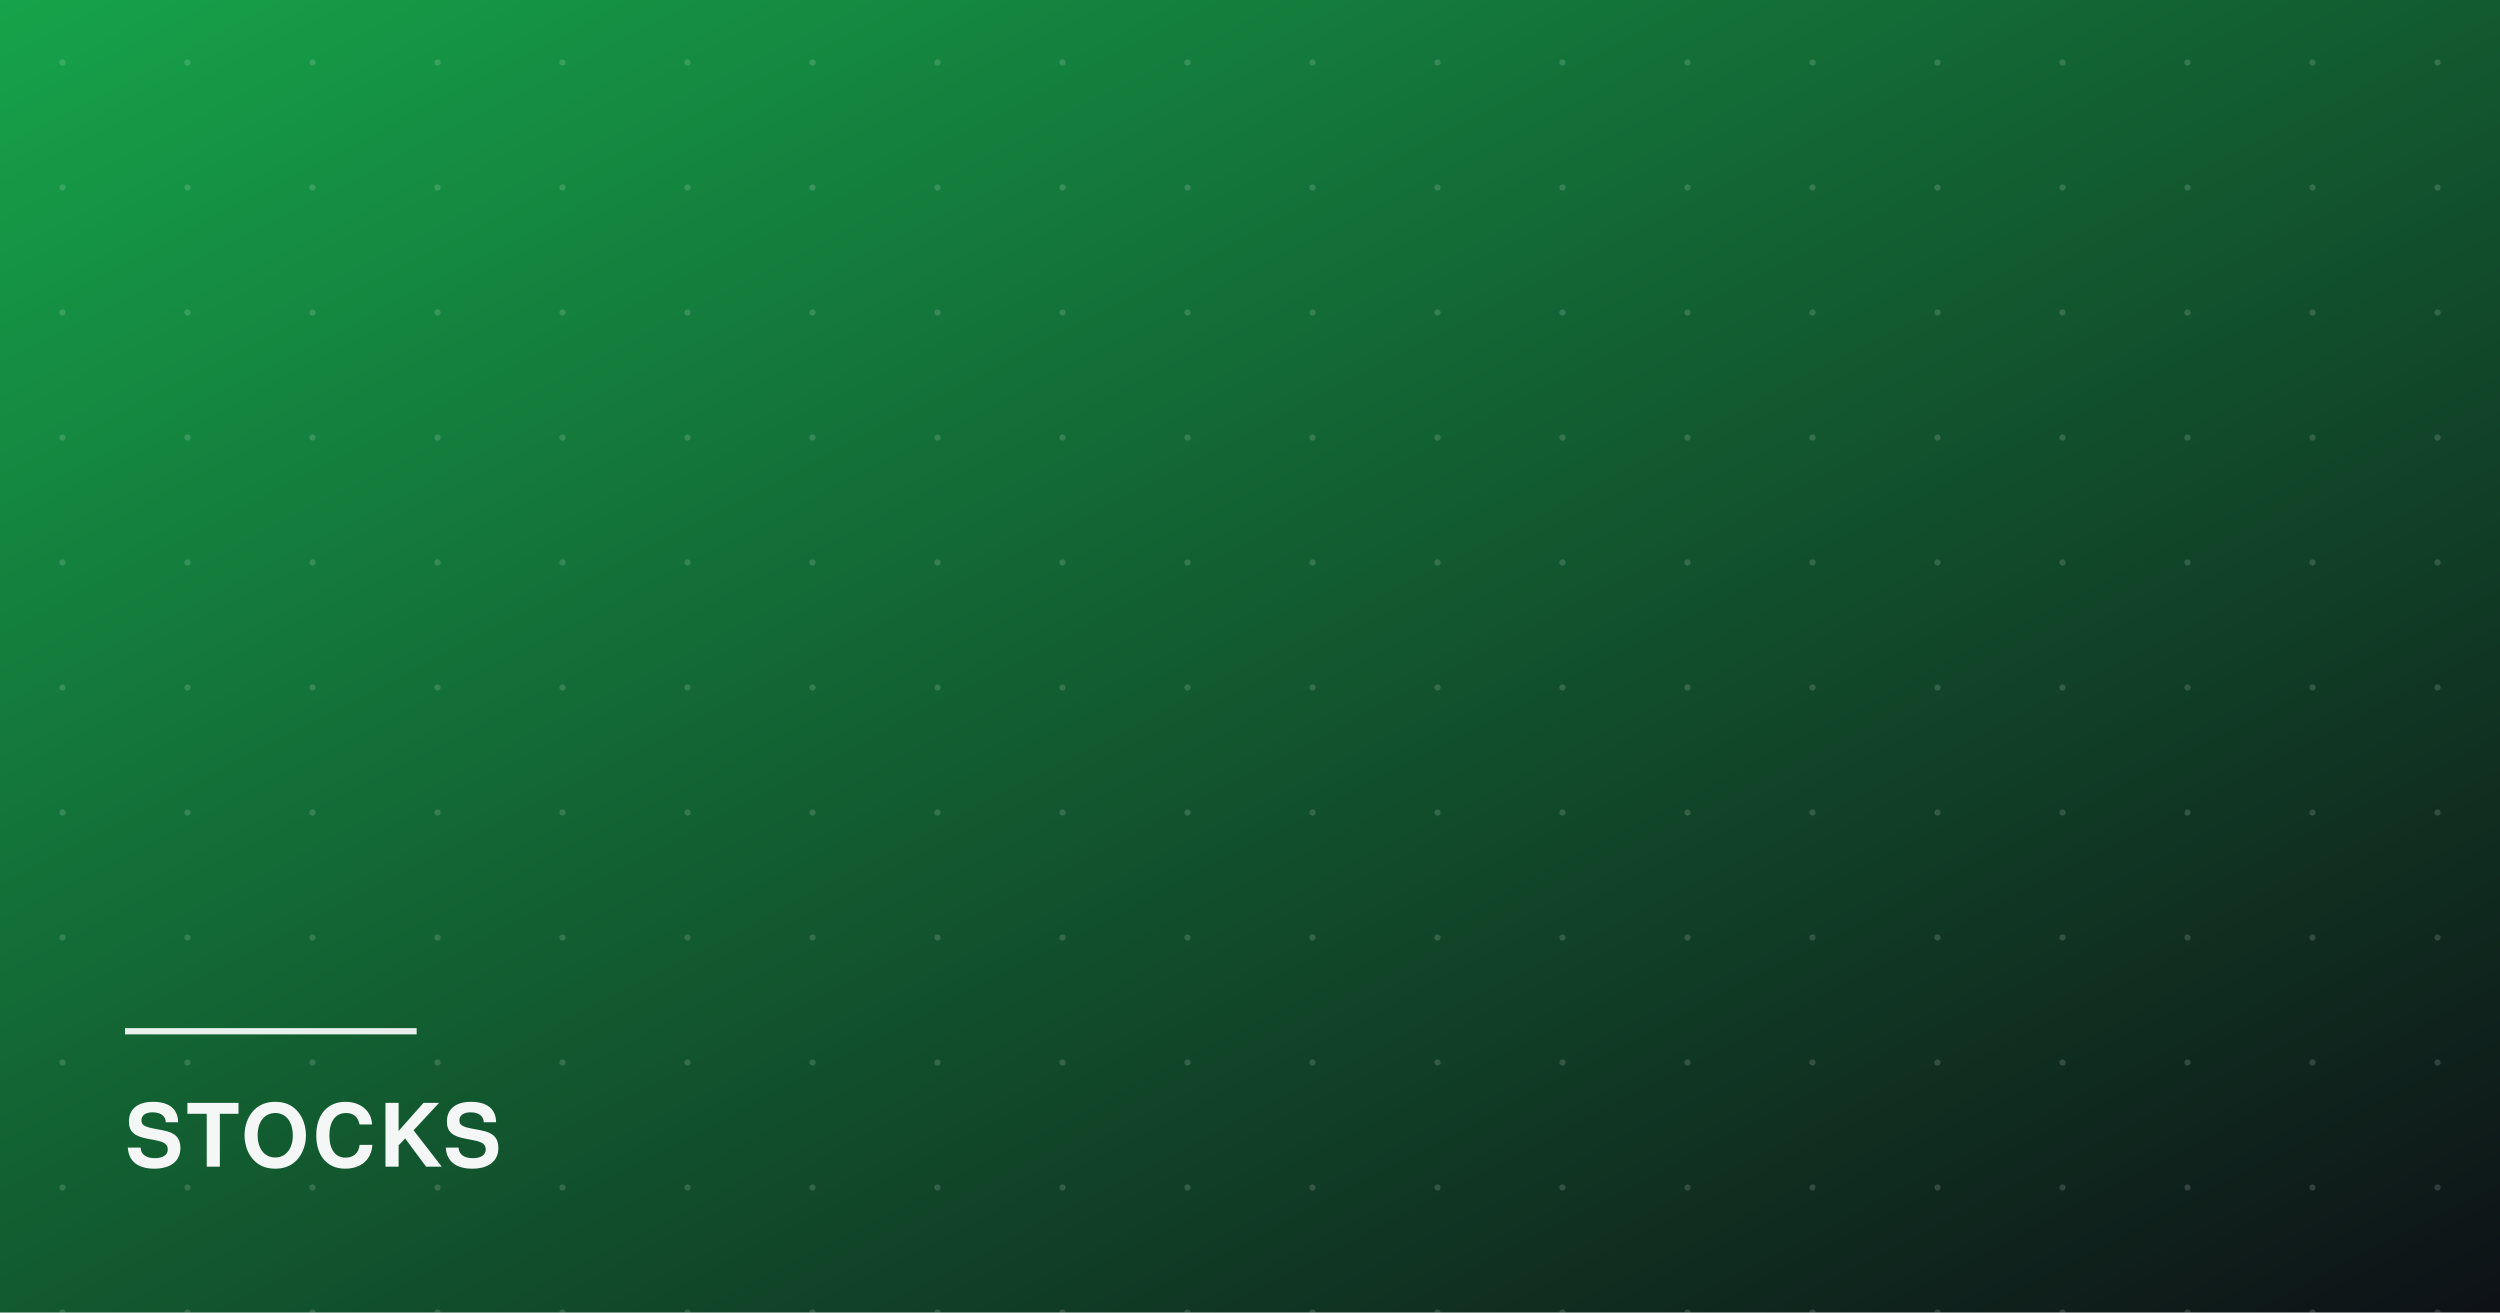
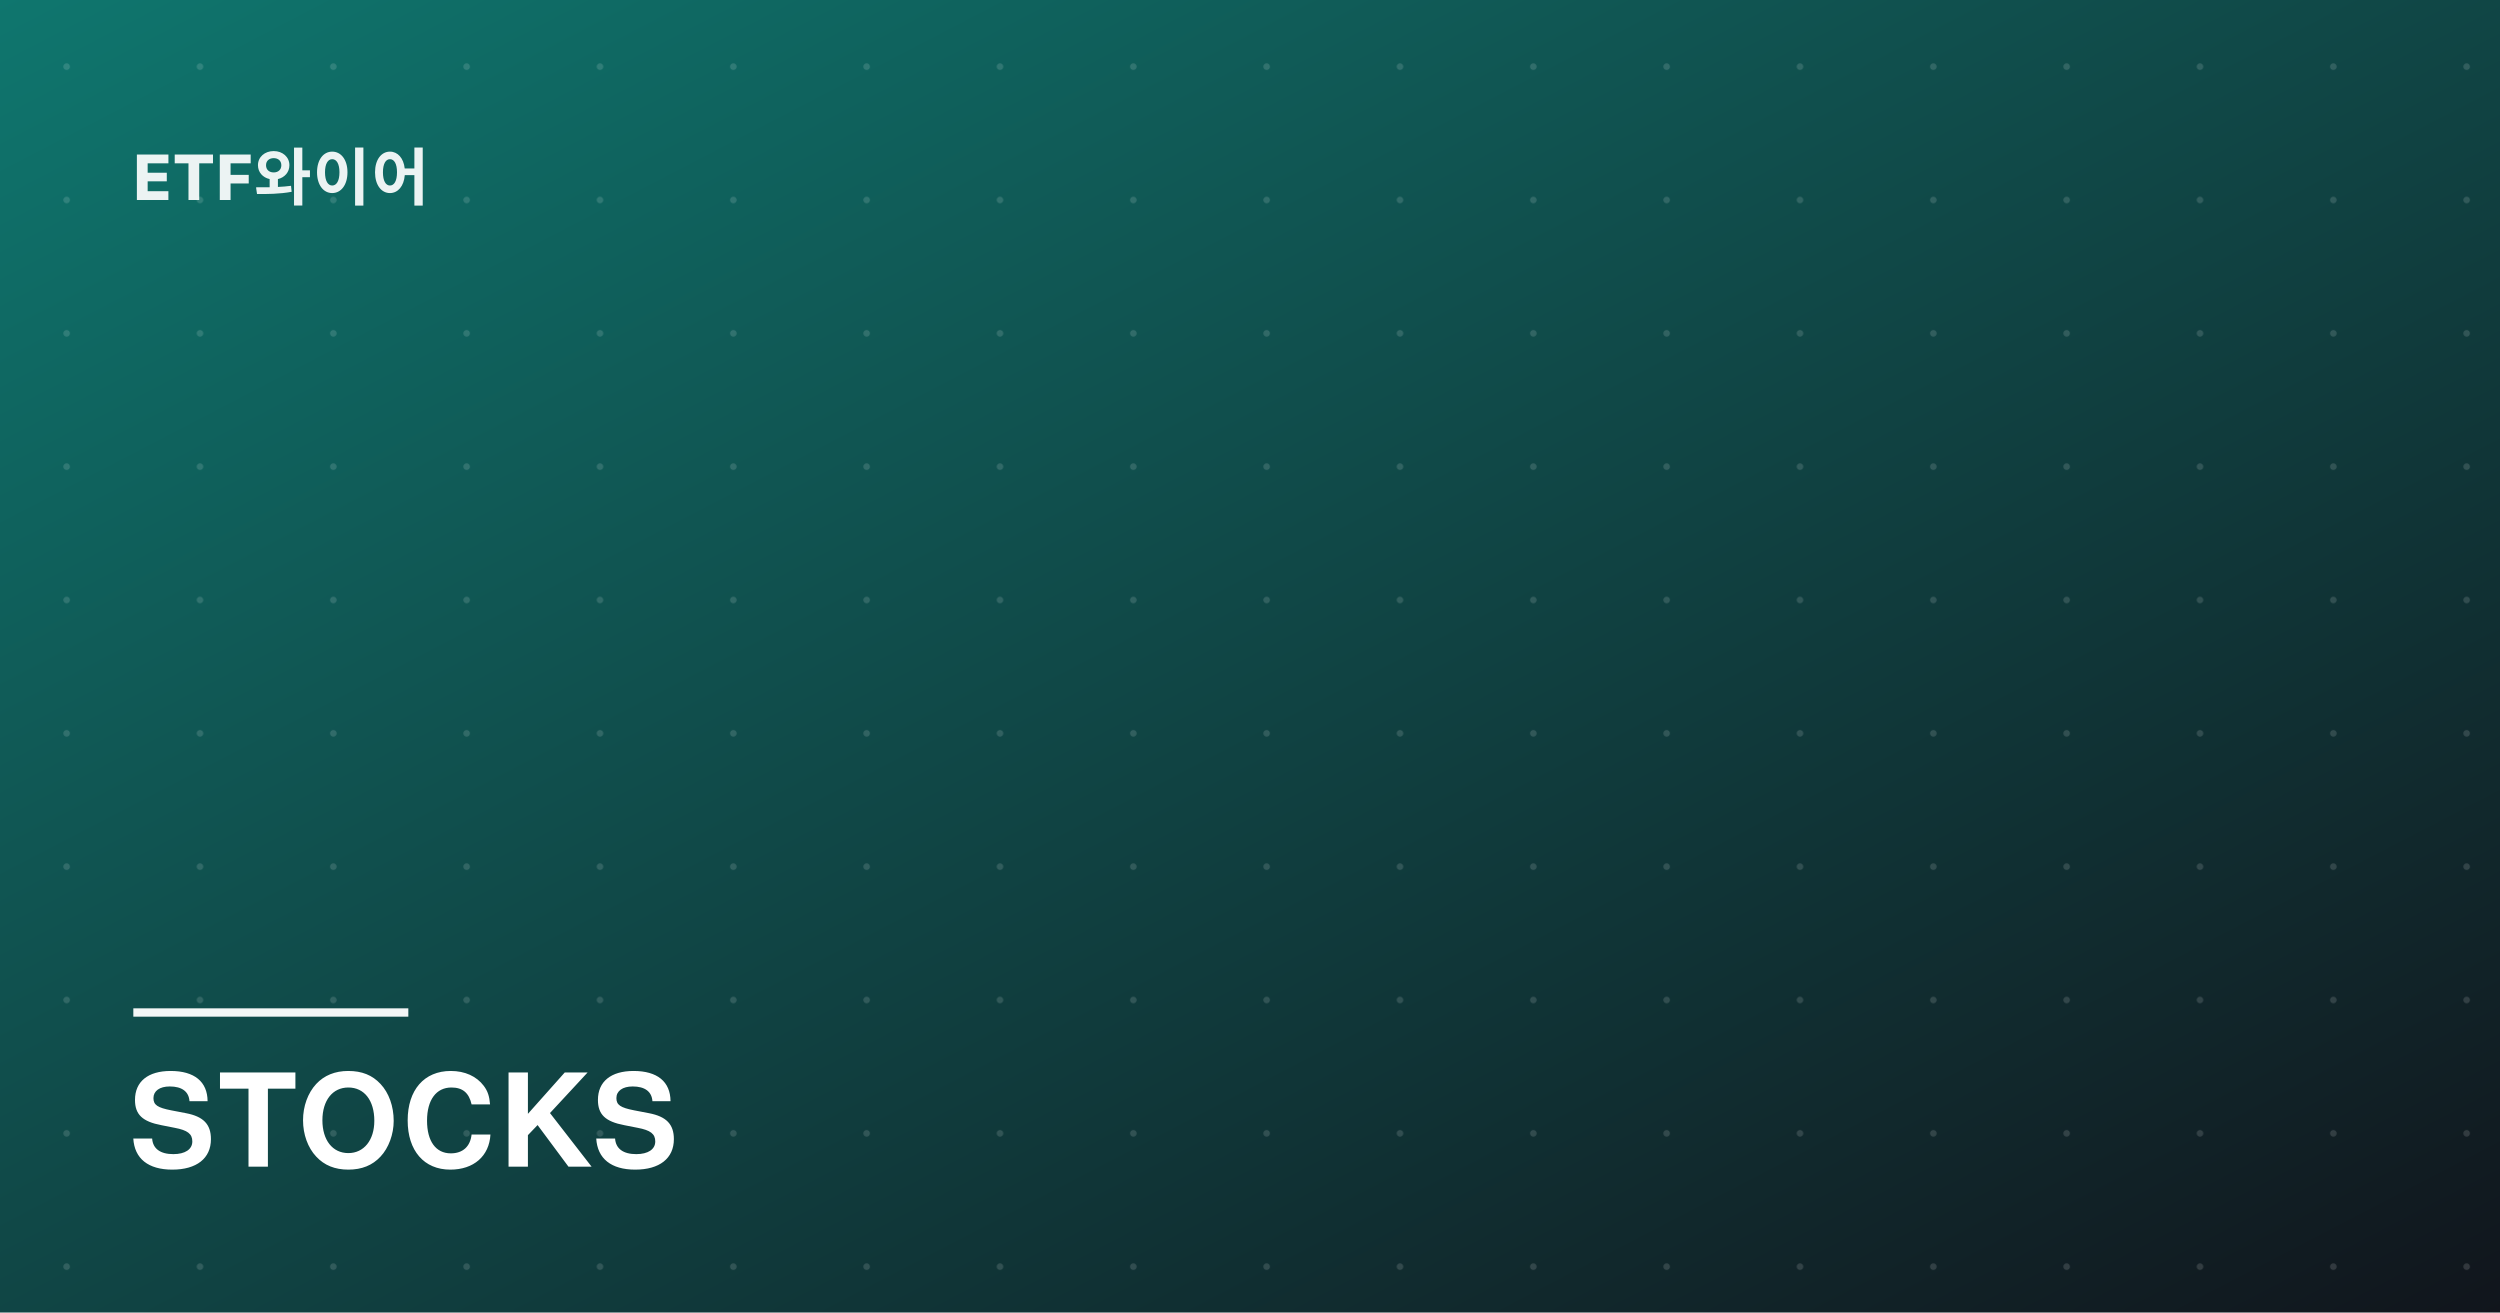
<svg xmlns="http://www.w3.org/2000/svg" viewBox="0 0 1200 630" width="1200" height="630">
  <defs>
    <linearGradient id="g" x1="0" y1="0" x2="1" y2="1">
-       <stop offset="0" stop-color="#16a34a" />
-       <stop offset="1" stop-color="#0e1116" />
+       <stop offset="0" stop-color="#0f766e" />
+       <stop offset="1" stop-color="#11151c" />
    </linearGradient>
-     <pattern id="p" width="60" height="60" patternUnits="userSpaceOnUse">
-       <circle cx="30" cy="30" r="1.5" fill="rgba(255,255,255,0.15)" />
+     <pattern id="p" width="64" height="64" patternUnits="userSpaceOnUse">
+       <circle cx="32" cy="32" r="1.6" fill="rgba(255,255,255,0.14)" />
    </pattern>
  </defs>
  <rect width="1200" height="630" fill="url(#g)" />
  <rect width="1200" height="630" fill="url(#p)" />
-   <text x="60" y="560" font-family="-apple-system,Helvetica,sans-serif" font-size="42" font-weight="700" fill="white" letter-spacing="0.04em" opacity="0.95">STOCKS</text>
-   <line x1="60" y1="495" x2="200" y2="495" stroke="white" stroke-width="3" opacity="0.9" />
+   <text x="64" y="96" font-family="-apple-system,'Apple SD Gothic Neo','Noto Sans KR',sans-serif" font-size="30" font-weight="800" fill="rgba(255,255,255,0.92)" letter-spacing="0.02em">ETF와이어</text>
+   <line x1="64" y1="486" x2="196" y2="486" stroke="white" stroke-width="4" opacity="0.95" />
+   <text x="62" y="560" font-family="-apple-system,Helvetica,sans-serif" font-size="62" font-weight="800" fill="white" letter-spacing="0.03em">STOCKS</text>
</svg>
